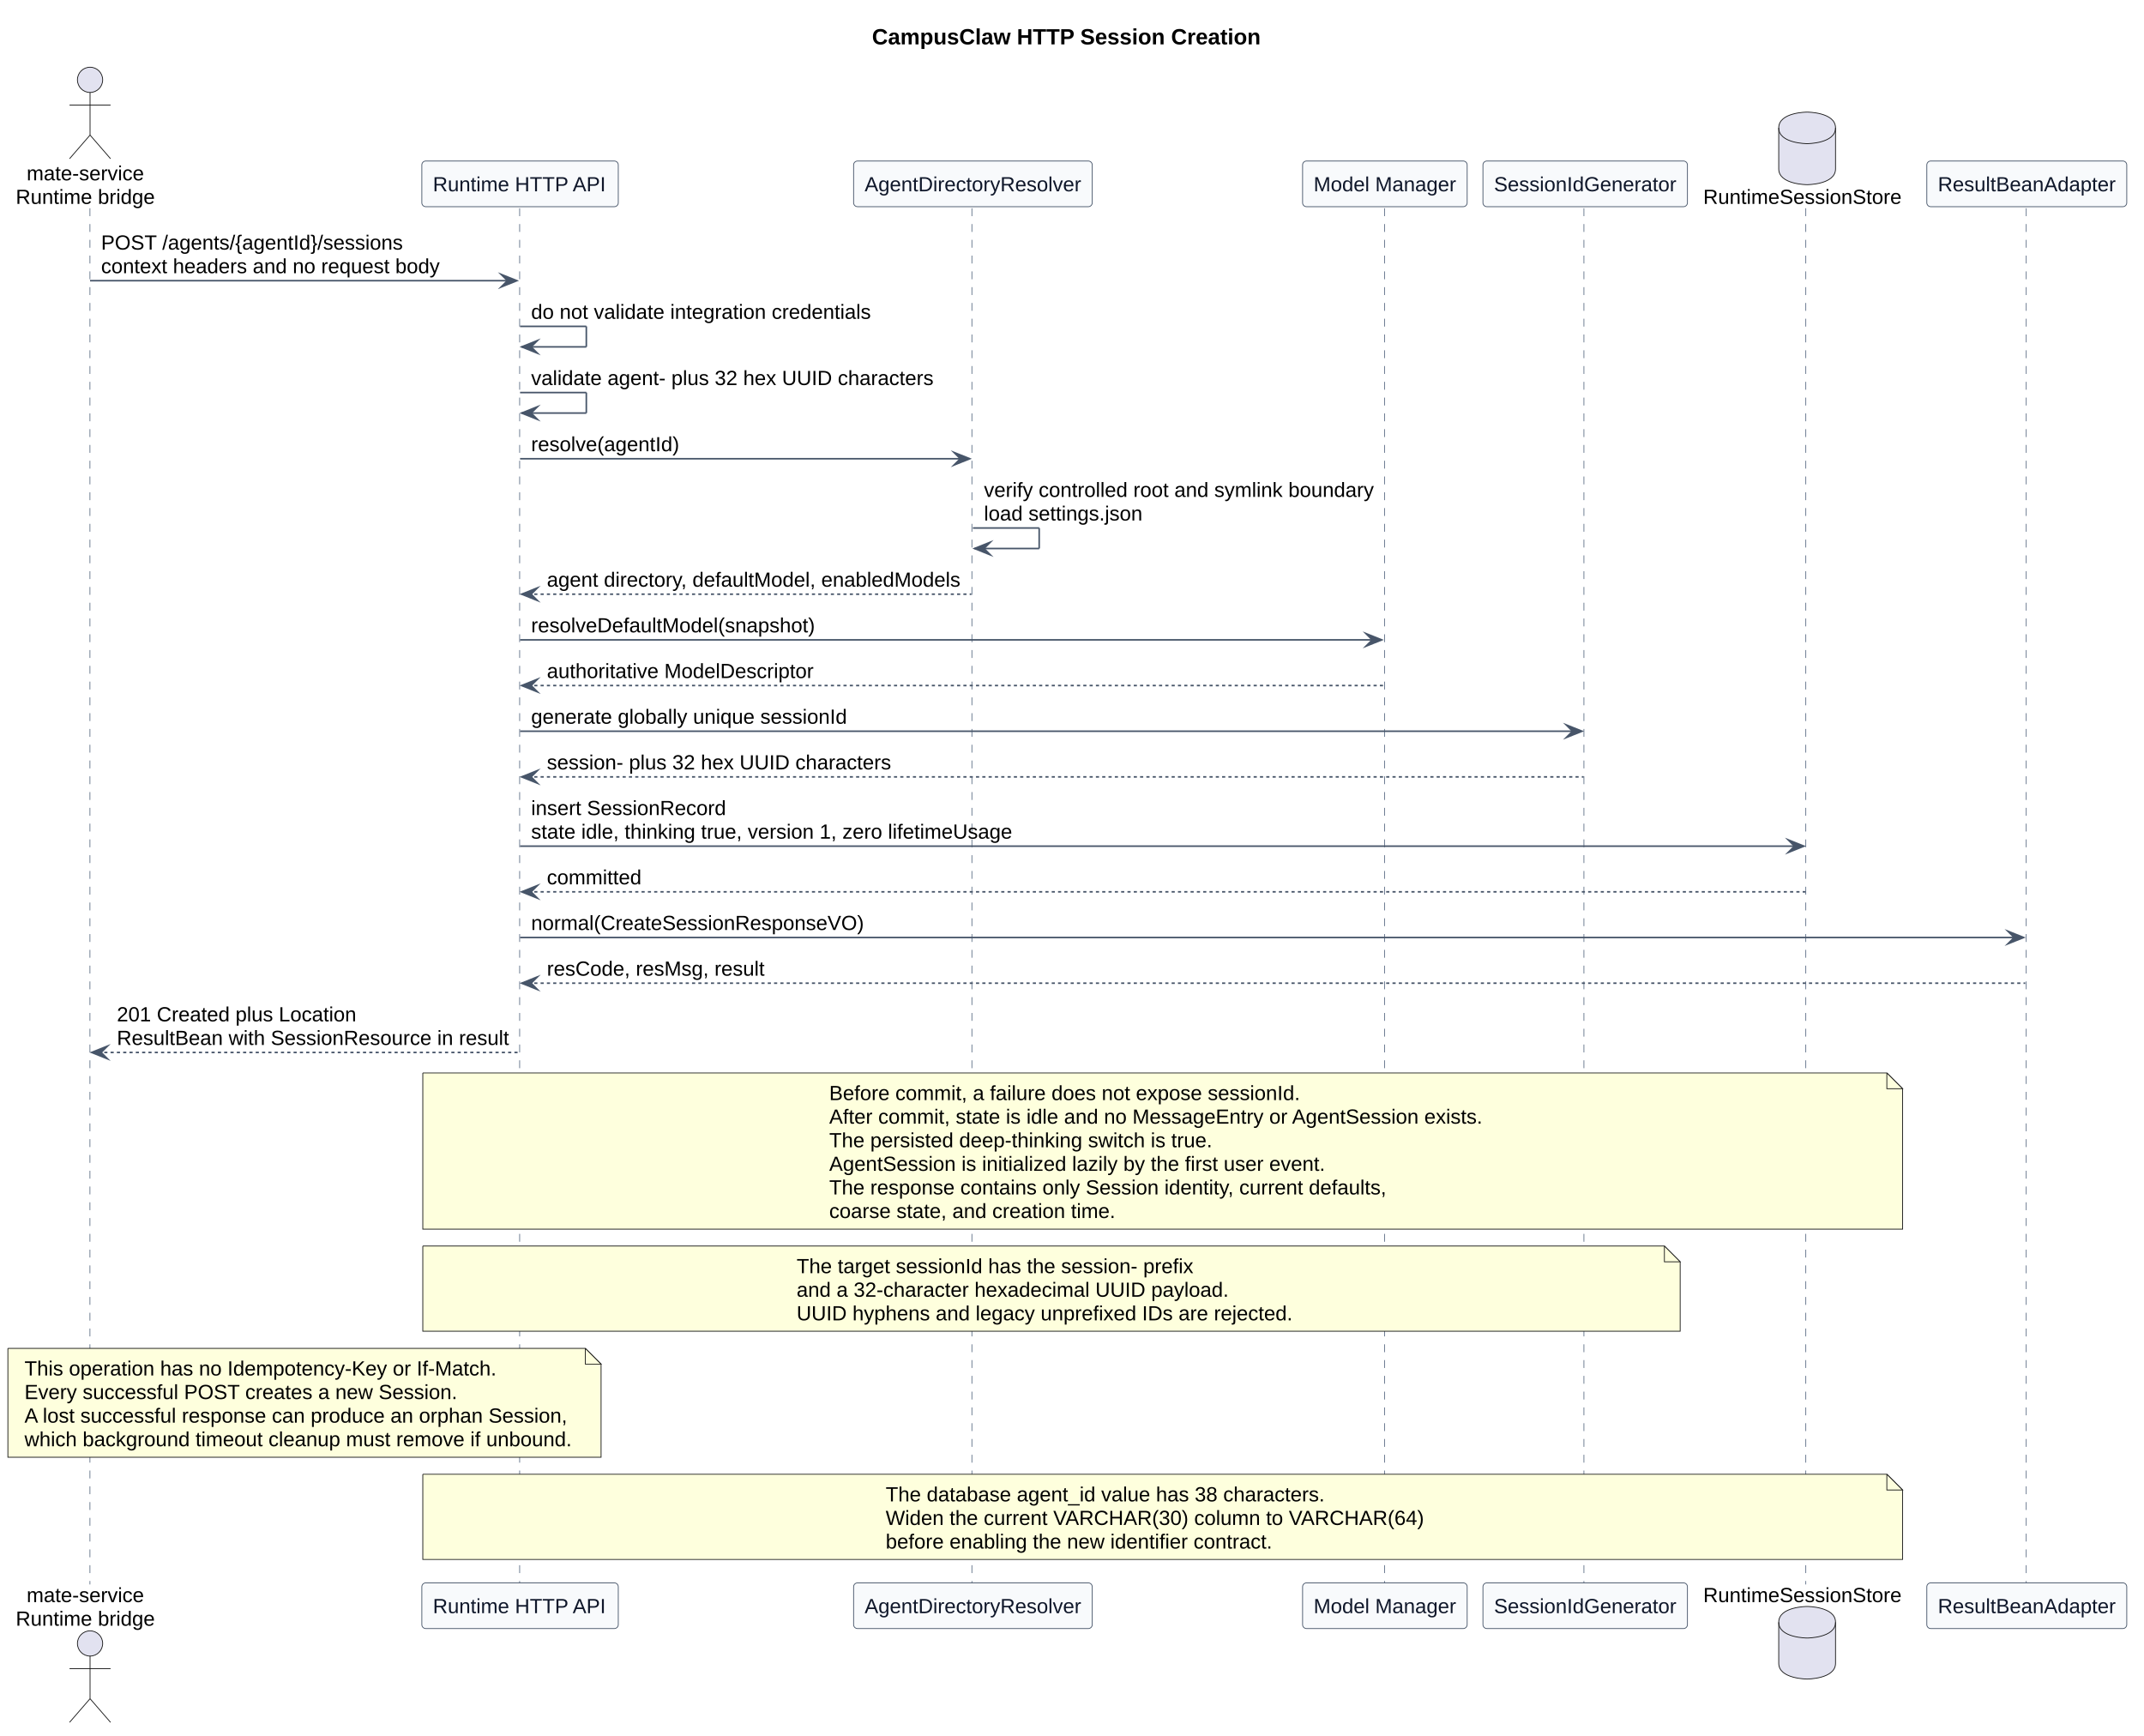
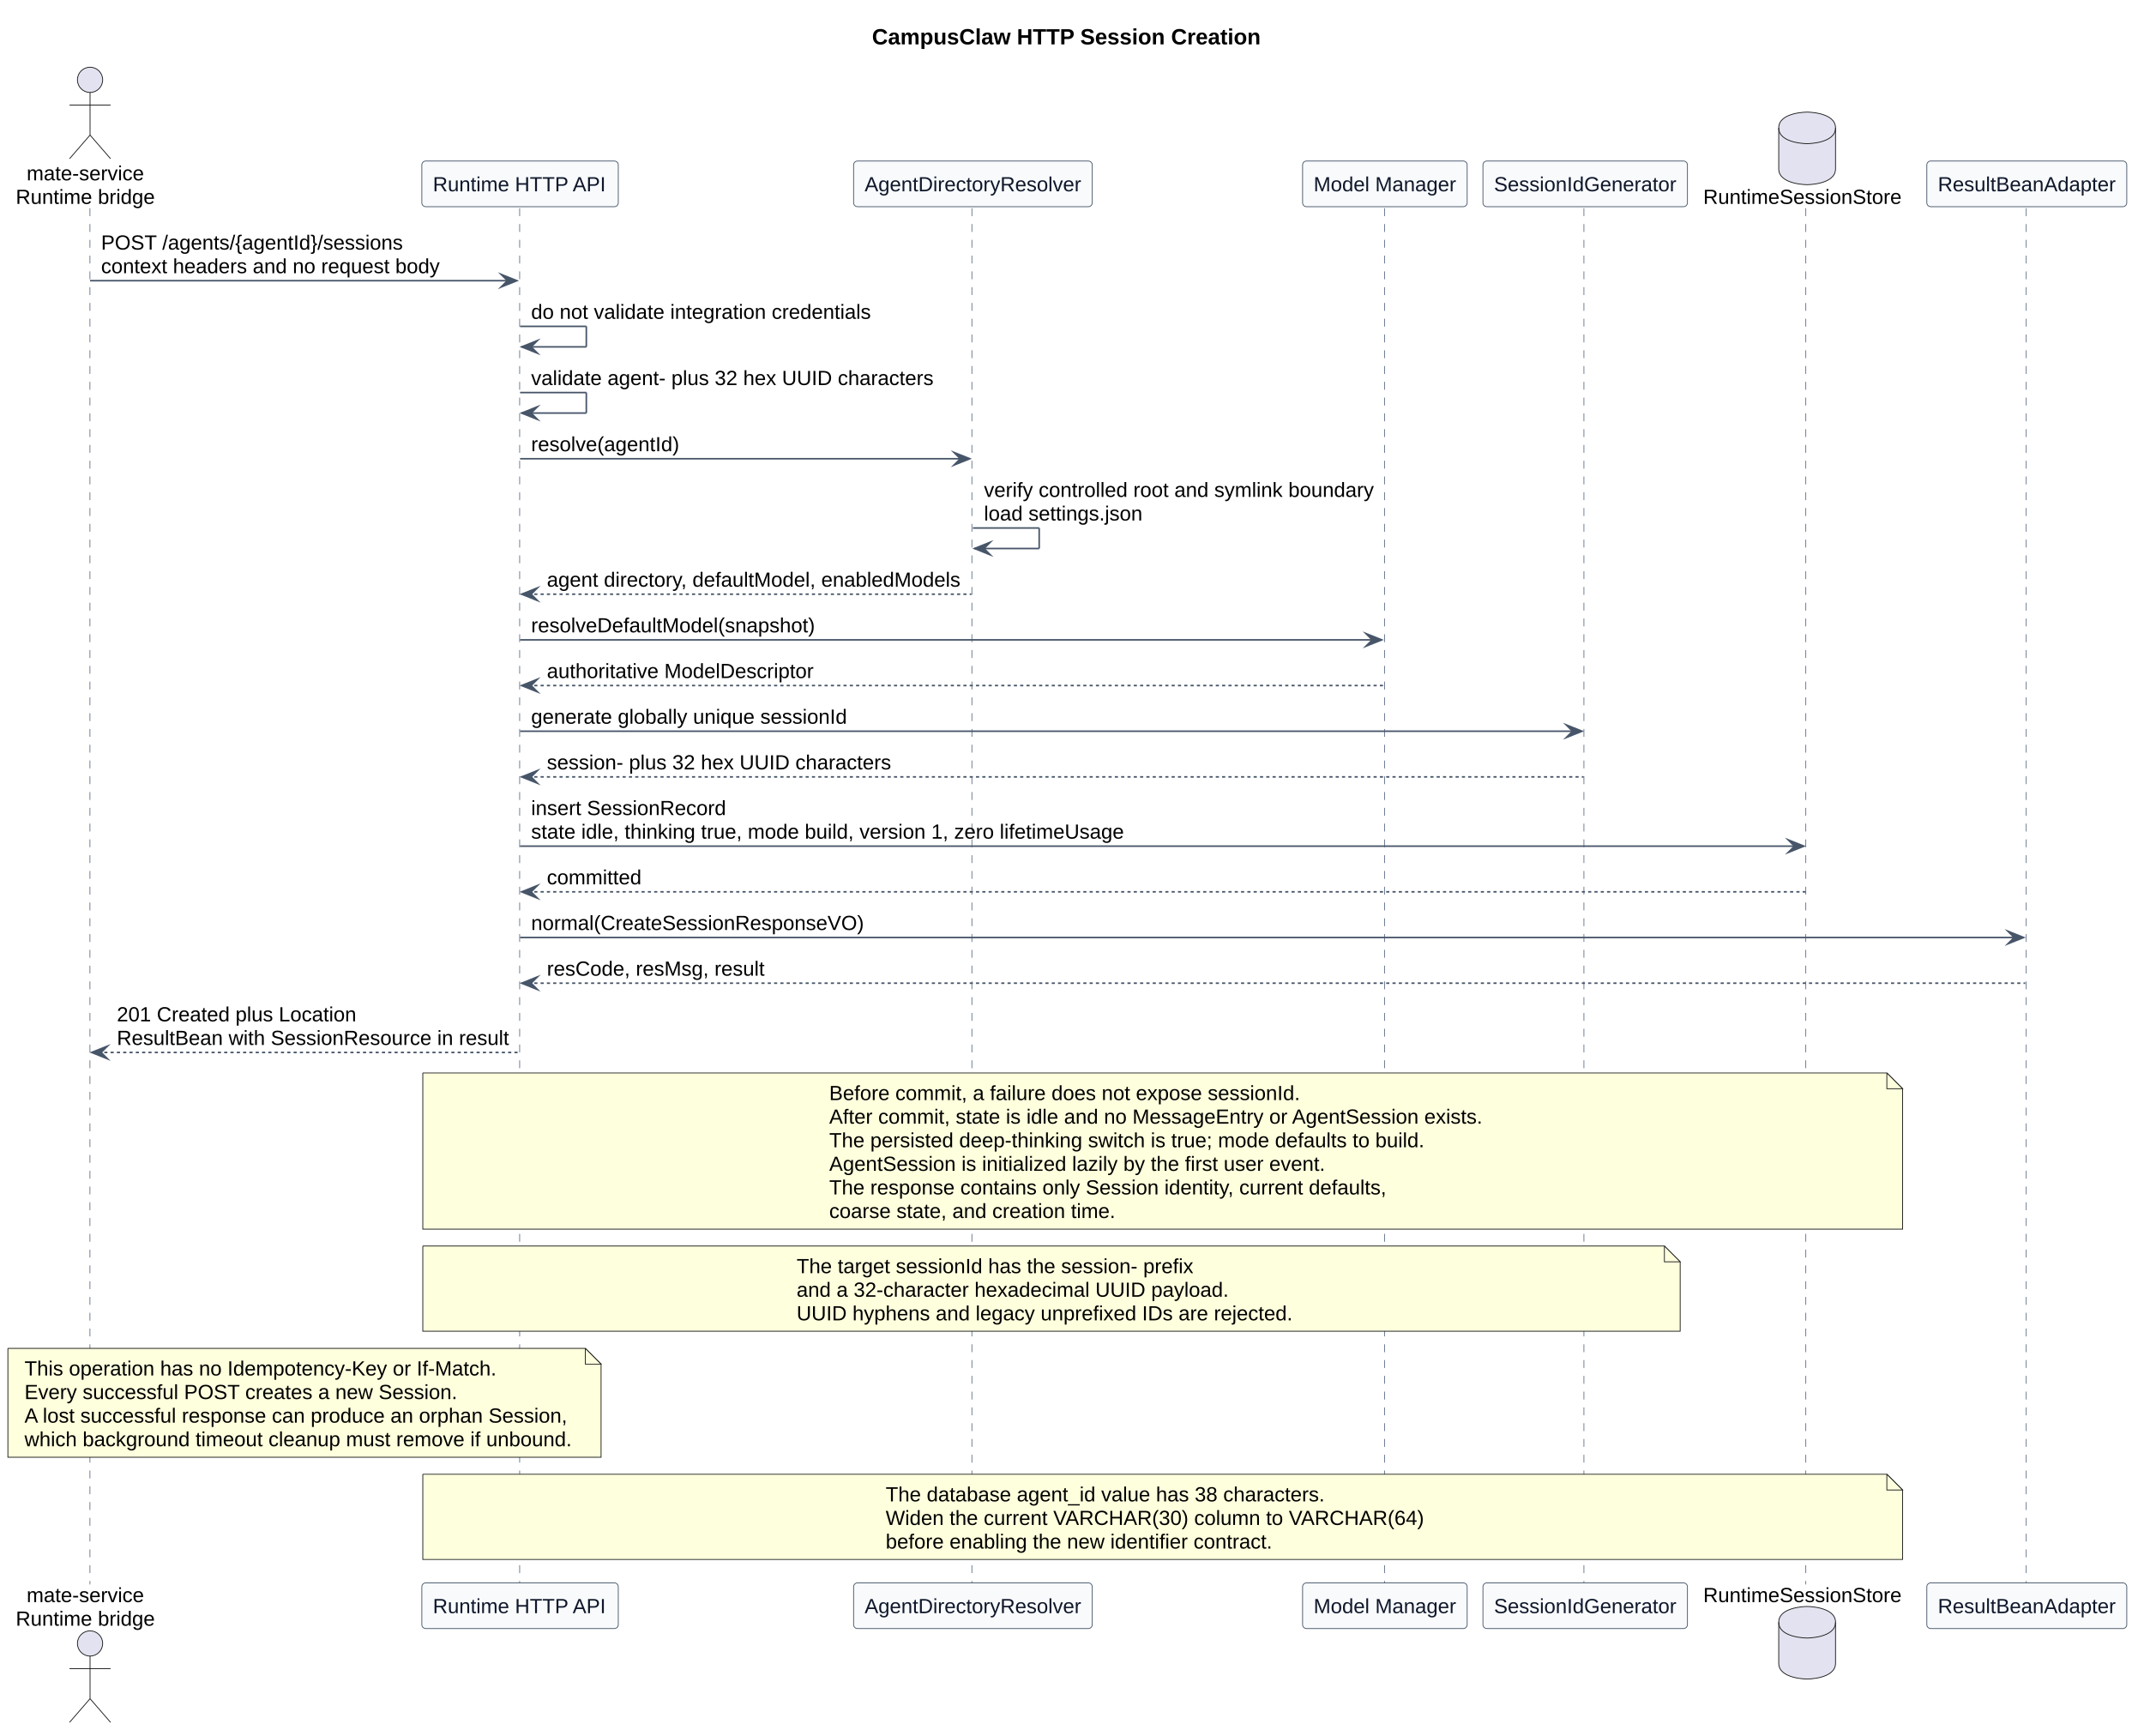
<svg xmlns="http://www.w3.org/2000/svg" contentStyleType="text/css" data-diagram-type="SEQUENCE" height="1100px" preserveAspectRatio="none" style="width:1359px;height:1100px;background:#FFFFFF;" version="1.1" viewBox="0 0 1359 1100" width="1359px" zoomAndPan="magnify">
  <defs />
  <g>
    <g class="title" data-source-line="1">
      <text fill="#000000" font-family="Arial" font-size="14" font-weight="700" lengthAdjust="spacing" textLength="246.606" x="552.734" y="28.132">CampusClaw HTTP Session Creation</text>
    </g>
    <g class="participant-lifeline" data-entity-uid="part1" data-qualified-name="Mate" data-source-line="39" id="part1-lifeline">
      <g>
        <rect fill="#000000" fill-opacity="0" height="872.206" width="8" x="53.078" y="131.996" />
        <line style="stroke:#64748B;stroke-width:0.5;stroke-dasharray:5,5;" x1="57" x2="57" y1="131.996" y2="1004.202" />
      </g>
    </g>
    <g class="participant-lifeline" data-entity-uid="part2" data-qualified-name="API" data-source-line="40" id="part2-lifeline">
      <g>
        <rect fill="#000000" fill-opacity="0" height="872.206" width="8" x="325.646" y="131.996" />
        <line style="stroke:#64748B;stroke-width:0.5;stroke-dasharray:5,5;" x1="329.383" x2="329.383" y1="131.996" y2="1004.202" />
      </g>
    </g>
    <g class="participant-lifeline" data-entity-uid="part3" data-qualified-name="Resolver" data-source-line="41" id="part3-lifeline">
      <g>
        <rect fill="#000000" fill-opacity="0" height="872.206" width="8" x="612.699" y="131.996" />
        <line style="stroke:#64748B;stroke-width:0.5;stroke-dasharray:5,5;" x1="616.062" x2="616.062" y1="131.996" y2="1004.202" />
      </g>
    </g>
    <g class="participant-lifeline" data-entity-uid="part4" data-qualified-name="Models" data-source-line="42" id="part4-lifeline">
      <g>
        <rect fill="#000000" fill-opacity="0" height="872.206" width="8" x="873.82" y="131.996" />
        <line style="stroke:#64748B;stroke-width:0.5;stroke-dasharray:5,5;" x1="877.656" x2="877.656" y1="131.996" y2="1004.202" />
      </g>
    </g>
    <g class="participant-lifeline" data-entity-uid="part5" data-qualified-name="Ids" data-source-line="43" id="part5-lifeline">
      <g>
        <rect fill="#000000" fill-opacity="0" height="872.206" width="8" x="1000.795" y="131.996" />
        <line style="stroke:#64748B;stroke-width:0.5;stroke-dasharray:5,5;" x1="1003.983" x2="1003.983" y1="131.996" y2="1004.202" />
      </g>
    </g>
    <g class="participant-lifeline" data-entity-uid="part6" data-qualified-name="Store" data-source-line="44" id="part6-lifeline">
      <g>
        <rect fill="#000000" fill-opacity="0" height="872.206" width="8" x="1141.47" y="131.996" />
        <line style="stroke:#64748B;stroke-width:0.5;stroke-dasharray:5,5;" x1="1144.606" x2="1144.606" y1="131.996" y2="1004.202" />
      </g>
    </g>
    <g class="participant-lifeline" data-entity-uid="part7" data-qualified-name="ResultAdapter" data-source-line="45" id="part7-lifeline">
      <g>
        <rect fill="#000000" fill-opacity="0" height="872.206" width="8" x="1280.704" y="131.996" />
        <line style="stroke:#64748B;stroke-width:0.5;stroke-dasharray:5,5;" x1="1284.334" x2="1284.334" y1="131.996" y2="1004.202" />
      </g>
    </g>
    <g class="participant participant-head" data-entity-uid="part1" data-qualified-name="Mate" data-source-line="39" id="part1-head">
      <text fill="#000000" font-family="Arial" font-size="13" lengthAdjust="spacing" textLength="74.407" x="16.875" y="114.293">mate-service</text>
      <text fill="#000000" font-family="Arial" font-size="13" lengthAdjust="spacing" textLength="88.156" x="10" y="129.241">Runtime bridge</text>
      <ellipse cx="57.078" cy="50.599" fill="#E2E2F0" rx="8" ry="8" style="stroke:#181818;stroke-width:0.5;" />
      <path d="M57.078,58.599 L57.078,85.599 M44.078,66.599 L70.078,66.599 M57.078,85.599 L44.078,100.599 M57.078,85.599 L70.078,100.599" fill="none" style="stroke:#181818;stroke-width:0.5;" />
    </g>
    <g class="participant participant-tail" data-entity-uid="part1" data-qualified-name="Mate" data-source-line="39" id="part1-tail">
      <text fill="#000000" font-family="Arial" font-size="13" lengthAdjust="spacing" textLength="74.407" x="16.875" y="1015.395">mate-service</text>
      <text fill="#000000" font-family="Arial" font-size="13" lengthAdjust="spacing" textLength="88.156" x="10" y="1030.344">Runtime bridge</text>
      <ellipse cx="57.078" cy="1041.599" fill="#E2E2F0" rx="8" ry="8" style="stroke:#181818;stroke-width:0.5;" />
      <path d="M57.078,1049.599 L57.078,1076.599 M44.078,1057.599 L70.078,1057.599 M57.078,1076.599 L44.078,1091.599 M57.078,1076.599 L70.078,1091.599" fill="none" style="stroke:#181818;stroke-width:0.5;" />
    </g>
    <g class="participant participant-head" data-entity-uid="part2" data-qualified-name="API" data-source-line="40" id="part2-head">
      <rect fill="#F8FAFC" height="28.949" rx="2.5" ry="2.5" style="stroke:#475569;stroke-width:0.5;" width="124.525" x="267.383" y="102.047" />
      <text fill="#0F172A" font-family="Arial" font-size="13" lengthAdjust="spacing" textLength="110.525" x="274.383" y="121.241">Runtime HTTP API</text>
    </g>
    <g class="participant participant-tail" data-entity-uid="part2" data-qualified-name="API" data-source-line="40" id="part2-tail">
      <rect fill="#F8FAFC" height="28.949" rx="2.5" ry="2.5" style="stroke:#475569;stroke-width:0.5;" width="124.525" x="267.383" y="1003.202" />
      <text fill="#0F172A" font-family="Arial" font-size="13" lengthAdjust="spacing" textLength="110.525" x="274.383" y="1022.395">Runtime HTTP API</text>
    </g>
    <g class="participant participant-head" data-entity-uid="part3" data-qualified-name="Resolver" data-source-line="41" id="part3-head">
      <rect fill="#F8FAFC" height="28.949" rx="2.5" ry="2.5" style="stroke:#475569;stroke-width:0.5;" width="151.274" x="541.062" y="102.047" />
      <text fill="#0F172A" font-family="Arial" font-size="13" lengthAdjust="spacing" textLength="137.274" x="548.062" y="121.241">AgentDirectoryResolver</text>
    </g>
    <g class="participant participant-tail" data-entity-uid="part3" data-qualified-name="Resolver" data-source-line="41" id="part3-tail">
      <rect fill="#F8FAFC" height="28.949" rx="2.5" ry="2.5" style="stroke:#475569;stroke-width:0.5;" width="151.274" x="541.062" y="1003.202" />
      <text fill="#0F172A" font-family="Arial" font-size="13" lengthAdjust="spacing" textLength="137.274" x="548.062" y="1022.395">AgentDirectoryResolver</text>
    </g>
    <g class="participant participant-head" data-entity-uid="part4" data-qualified-name="Models" data-source-line="42" id="part4-head">
      <rect fill="#F8FAFC" height="28.949" rx="2.5" ry="2.5" style="stroke:#475569;stroke-width:0.5;" width="104.327" x="825.656" y="102.047" />
      <text fill="#0F172A" font-family="Arial" font-size="13" lengthAdjust="spacing" textLength="90.327" x="832.656" y="121.241">Model Manager</text>
    </g>
    <g class="participant participant-tail" data-entity-uid="part4" data-qualified-name="Models" data-source-line="42" id="part4-tail">
      <rect fill="#F8FAFC" height="28.949" rx="2.5" ry="2.5" style="stroke:#475569;stroke-width:0.5;" width="104.327" x="825.656" y="1003.202" />
      <text fill="#0F172A" font-family="Arial" font-size="13" lengthAdjust="spacing" textLength="90.327" x="832.656" y="1022.395">Model Manager</text>
    </g>
    <g class="participant participant-head" data-entity-uid="part5" data-qualified-name="Ids" data-source-line="43" id="part5-head">
      <rect fill="#F8FAFC" height="28.949" rx="2.5" ry="2.5" style="stroke:#475569;stroke-width:0.5;" width="129.623" x="939.983" y="102.047" />
      <text fill="#0F172A" font-family="Arial" font-size="13" lengthAdjust="spacing" textLength="115.623" x="946.983" y="121.241">SessionIdGenerator</text>
    </g>
    <g class="participant participant-tail" data-entity-uid="part5" data-qualified-name="Ids" data-source-line="43" id="part5-tail">
      <rect fill="#F8FAFC" height="28.949" rx="2.5" ry="2.5" style="stroke:#475569;stroke-width:0.5;" width="129.623" x="939.983" y="1003.202" />
      <text fill="#0F172A" font-family="Arial" font-size="13" lengthAdjust="spacing" textLength="115.623" x="946.983" y="1022.395">SessionIdGenerator</text>
    </g>
    <g class="participant participant-head" data-entity-uid="part6" data-qualified-name="Store" data-source-line="44" id="part6-head">
      <text fill="#000000" font-family="Arial" font-size="13" lengthAdjust="spacing" textLength="125.728" x="1079.606" y="129.241">RuntimeSessionStore</text>
      <path d="M1127.47,81.047 C1127.47,71.047 1145.47,71.047 1145.47,71.047 C1145.47,71.047 1163.47,71.047 1163.47,81.047 L1163.47,107.047 C1163.47,117.047 1145.47,117.047 1145.47,117.047 C1145.47,117.047 1127.47,117.047 1127.47,107.047 L1127.47,81.047" fill="#E2E2F0" style="stroke:#181818;stroke-width:0.5;" />
      <path d="M1127.47,81.047 C1127.47,91.047 1145.47,91.047 1145.47,91.047 C1145.47,91.047 1163.47,91.047 1163.47,81.047" fill="none" style="stroke:#181818;stroke-width:0.5;" />
    </g>
    <g class="participant participant-tail" data-entity-uid="part6" data-qualified-name="Store" data-source-line="44" id="part6-tail">
      <text fill="#000000" font-family="Arial" font-size="13" lengthAdjust="spacing" textLength="125.728" x="1079.606" y="1015.395">RuntimeSessionStore</text>
      <path d="M1127.47,1028.15 C1127.47,1018.15 1145.47,1018.15 1145.47,1018.15 C1145.47,1018.15 1163.47,1018.15 1163.47,1028.15 L1163.47,1054.15 C1163.47,1064.15 1145.47,1064.15 1145.47,1064.15 C1145.47,1064.15 1127.47,1064.15 1127.47,1054.15 L1127.47,1028.15" fill="#E2E2F0" style="stroke:#181818;stroke-width:0.5;" />
      <path d="M1127.47,1028.15 C1127.47,1038.15 1145.47,1038.15 1145.47,1038.15 C1145.47,1038.15 1163.47,1038.15 1163.47,1028.15" fill="none" style="stroke:#181818;stroke-width:0.5;" />
    </g>
    <g class="participant participant-head" data-entity-uid="part7" data-qualified-name="ResultAdapter" data-source-line="45" id="part7-head">
      <rect fill="#F8FAFC" height="28.949" rx="2.5" ry="2.5" style="stroke:#475569;stroke-width:0.5;" width="126.741" x="1221.334" y="102.047" />
      <text fill="#0F172A" font-family="Arial" font-size="13" lengthAdjust="spacing" textLength="112.741" x="1228.334" y="121.241">ResultBeanAdapter</text>
    </g>
    <g class="participant participant-tail" data-entity-uid="part7" data-qualified-name="ResultAdapter" data-source-line="45" id="part7-tail">
      <rect fill="#F8FAFC" height="28.949" rx="2.5" ry="2.5" style="stroke:#475569;stroke-width:0.5;" width="126.741" x="1221.334" y="1003.202" />
      <text fill="#0F172A" font-family="Arial" font-size="13" lengthAdjust="spacing" textLength="112.741" x="1228.334" y="1022.395">ResultBeanAdapter</text>
    </g>
    <g class="message" data-entity-1="part1" data-entity-2="part2" data-source-line="47" id="msg1">
      <polygon fill="#475569" points="317.646,173.894,327.646,177.894,317.646,181.894,321.646,177.894" style="stroke:#475569;stroke-width:1;stroke-linejoin:miter;stroke-miterlimit:10;" />
      <line style="stroke:#475569;stroke-width:1;" x1="57.078" x2="323.646" y1="177.894" y2="177.894" />
      <text fill="#000000" font-family="Arial" font-size="13" lengthAdjust="spacing" textLength="191.509" x="64.078" y="158.19">POST /agents/{agentId}/sessions</text>
      <text fill="#000000" font-family="Arial" font-size="13" lengthAdjust="spacing" textLength="214.652" x="64.078" y="173.139">context headers and no request body</text>
    </g>
    <g class="message" data-entity-1="part2" data-entity-2="part2" data-source-line="48" id="msg2">
      <line style="stroke:#475569;stroke-width:1;" x1="329.646" x2="371.646" y1="206.842" y2="206.842" />
      <line style="stroke:#475569;stroke-width:1;" x1="371.646" x2="371.646" y1="206.842" y2="219.842" />
      <line style="stroke:#475569;stroke-width:1;" x1="330.646" x2="371.646" y1="219.842" y2="219.842" />
      <polygon fill="#475569" points="340.646,215.842,330.646,219.842,340.646,223.842,336.646,219.842" style="stroke:#475569;stroke-width:1;stroke-linejoin:miter;stroke-miterlimit:10;" />
      <text fill="#000000" font-family="Arial" font-size="13" lengthAdjust="spacing" textLength="215.363" x="336.646" y="202.087">do not validate integration credentials</text>
    </g>
    <g class="message" data-entity-1="part2" data-entity-2="part2" data-source-line="49" id="msg3">
      <line style="stroke:#475569;stroke-width:1;" x1="329.646" x2="371.646" y1="248.791" y2="248.791" />
      <line style="stroke:#475569;stroke-width:1;" x1="371.646" x2="371.646" y1="248.791" y2="261.791" />
      <line style="stroke:#475569;stroke-width:1;" x1="330.646" x2="371.646" y1="261.791" y2="261.791" />
      <polygon fill="#475569" points="340.646,257.791,330.646,261.791,340.646,265.791,336.646,261.791" style="stroke:#475569;stroke-width:1;stroke-linejoin:miter;stroke-miterlimit:10;" />
      <text fill="#000000" font-family="Arial" font-size="13" lengthAdjust="spacing" textLength="255.074" x="336.646" y="244.036">validate agent- plus 32 hex UUID characters</text>
    </g>
    <g class="message" data-entity-1="part2" data-entity-2="part3" data-source-line="50" id="msg4">
      <polygon fill="#475569" points="604.699,286.74,614.699,290.74,604.699,294.74,608.699,290.74" style="stroke:#475569;stroke-width:1;stroke-linejoin:miter;stroke-miterlimit:10;" />
      <line style="stroke:#475569;stroke-width:1;" x1="329.646" x2="610.699" y1="290.74" y2="290.74" />
      <text fill="#000000" font-family="Arial" font-size="13" lengthAdjust="spacing" textLength="93.939" x="336.646" y="285.985">resolve(agentId)</text>
    </g>
    <g class="message" data-entity-1="part3" data-entity-2="part3" data-source-line="51" id="msg5">
      <line style="stroke:#475569;stroke-width:1;" x1="616.699" x2="658.699" y1="334.637" y2="334.637" />
      <line style="stroke:#475569;stroke-width:1;" x1="658.699" x2="658.699" y1="334.637" y2="347.637" />
      <line style="stroke:#475569;stroke-width:1;" x1="617.699" x2="658.699" y1="347.637" y2="347.637" />
      <polygon fill="#475569" points="627.699,343.637,617.699,347.637,627.699,351.637,623.699,347.637" style="stroke:#475569;stroke-width:1;stroke-linejoin:miter;stroke-miterlimit:10;" />
      <text fill="#000000" font-family="Arial" font-size="13" lengthAdjust="spacing" textLength="247.121" x="623.699" y="314.934">verify controlled root and symlink boundary</text>
      <text fill="#000000" font-family="Arial" font-size="13" lengthAdjust="spacing" textLength="100.452" x="623.699" y="329.882">load settings.json</text>
    </g>
    <g class="message" data-entity-1="part3" data-entity-2="part2" data-source-line="52" id="msg6">
      <polygon fill="#475569" points="340.646,372.586,330.646,376.586,340.646,380.586,336.646,376.586" style="stroke:#475569;stroke-width:1;stroke-linejoin:miter;stroke-miterlimit:10;" />
      <line style="stroke:#475569;stroke-width:1;stroke-dasharray:2,2;" x1="334.646" x2="615.699" y1="376.586" y2="376.586" />
      <text fill="#000000" font-family="Arial" font-size="13" lengthAdjust="spacing" textLength="263.053" x="346.646" y="371.831">agent directory, defaultModel, enabledModels</text>
    </g>
    <g class="message" data-entity-1="part2" data-entity-2="part4" data-source-line="53" id="msg7">
      <polygon fill="#475569" points="865.82,401.535,875.82,405.535,865.82,409.535,869.82,405.535" style="stroke:#475569;stroke-width:1;stroke-linejoin:miter;stroke-miterlimit:10;" />
      <line style="stroke:#475569;stroke-width:1;" x1="329.646" x2="871.82" y1="405.535" y2="405.535" />
      <text fill="#000000" font-family="Arial" font-size="13" lengthAdjust="spacing" textLength="179.924" x="336.646" y="400.78">resolveDefaultModel(snapshot)</text>
    </g>
    <g class="message" data-entity-1="part4" data-entity-2="part2" data-source-line="54" id="msg8">
      <polygon fill="#475569" points="340.646,430.483,330.646,434.483,340.646,438.483,336.646,434.483" style="stroke:#475569;stroke-width:1;stroke-linejoin:miter;stroke-miterlimit:10;" />
      <line style="stroke:#475569;stroke-width:1;stroke-dasharray:2,2;" x1="334.646" x2="876.82" y1="434.483" y2="434.483" />
      <text fill="#000000" font-family="Arial" font-size="13" lengthAdjust="spacing" textLength="169.076" x="346.646" y="429.728">authoritative ModelDescriptor</text>
    </g>
    <g class="message" data-entity-1="part2" data-entity-2="part5" data-source-line="55" id="msg9">
      <polygon fill="#475569" points="992.795,459.432,1002.795,463.432,992.795,467.432,996.795,463.432" style="stroke:#475569;stroke-width:1;stroke-linejoin:miter;stroke-miterlimit:10;" />
      <line style="stroke:#475569;stroke-width:1;" x1="329.646" x2="998.795" y1="463.432" y2="463.432" />
      <text fill="#000000" font-family="Arial" font-size="13" lengthAdjust="spacing" textLength="200.199" x="336.646" y="458.677">generate globally unique sessionId</text>
    </g>
    <g class="message" data-entity-1="part5" data-entity-2="part2" data-source-line="56" id="msg10">
      <polygon fill="#475569" points="340.646,488.381,330.646,492.381,340.646,496.381,336.646,492.381" style="stroke:#475569;stroke-width:1;stroke-linejoin:miter;stroke-miterlimit:10;" />
      <line style="stroke:#475569;stroke-width:1;stroke-dasharray:2,2;" x1="334.646" x2="1003.795" y1="492.381" y2="492.381" />
      <text fill="#000000" font-family="Arial" font-size="13" lengthAdjust="spacing" textLength="218.201" x="346.646" y="487.626">session- plus 32 hex UUID characters</text>
    </g>
    <g class="message" data-entity-1="part2" data-entity-2="part6" data-source-line="57" id="msg11">
      <polygon fill="#475569" points="1133.47,532.278,1143.47,536.278,1133.47,540.278,1137.47,536.278" style="stroke:#475569;stroke-width:1;stroke-linejoin:miter;stroke-miterlimit:10;" />
      <line style="stroke:#475569;stroke-width:1;" x1="329.646" x2="1139.47" y1="536.278" y2="536.278" />
      <text fill="#000000" font-family="Arial" font-size="13" lengthAdjust="spacing" textLength="123.557" x="336.646" y="516.575">insert SessionRecord</text>
-       <text fill="#000000" font-family="Arial" font-size="13" lengthAdjust="spacing" textLength="304.929" x="336.646" y="531.523">state idle, thinking true, version 1, zero lifetimeUsage</text>
+       <text fill="#000000" font-family="Arial" font-size="13" lengthAdjust="spacing" textLength="375.75" x="336.646" y="531.523">state idle, thinking true, mode build, version 1, zero lifetimeUsage</text>
    </g>
    <g class="message" data-entity-1="part6" data-entity-2="part2" data-source-line="58" id="msg12">
      <polygon fill="#475569" points="340.646,561.227,330.646,565.227,340.646,569.227,336.646,565.227" style="stroke:#475569;stroke-width:1;stroke-linejoin:miter;stroke-miterlimit:10;" />
      <line style="stroke:#475569;stroke-width:1;stroke-dasharray:2,2;" x1="334.646" x2="1144.47" y1="565.227" y2="565.227" />
      <text fill="#000000" font-family="Arial" font-size="13" lengthAdjust="spacing" textLength="59.96" x="346.646" y="560.472">committed</text>
    </g>
    <g class="message" data-entity-1="part2" data-entity-2="part7" data-source-line="59" id="msg13">
      <polygon fill="#475569" points="1272.704,590.176,1282.704,594.176,1272.704,598.176,1276.704,594.176" style="stroke:#475569;stroke-width:1;stroke-linejoin:miter;stroke-miterlimit:10;" />
      <line style="stroke:#475569;stroke-width:1;" x1="329.646" x2="1278.704" y1="594.176" y2="594.176" />
      <text fill="#000000" font-family="Arial" font-size="13" lengthAdjust="spacing" textLength="210.983" x="336.646" y="589.421">normal(CreateSessionResponseVO)</text>
    </g>
    <g class="message" data-entity-1="part7" data-entity-2="part2" data-source-line="60" id="msg14">
      <polygon fill="#475569" points="340.646,619.125,330.646,623.125,340.646,627.125,336.646,623.125" style="stroke:#475569;stroke-width:1;stroke-linejoin:miter;stroke-miterlimit:10;" />
      <line style="stroke:#475569;stroke-width:1;stroke-dasharray:2,2;" x1="334.646" x2="1283.704" y1="623.125" y2="623.125" />
      <text fill="#000000" font-family="Arial" font-size="13" lengthAdjust="spacing" textLength="137.992" x="346.646" y="618.37">resCode, resMsg, result</text>
    </g>
    <g class="message" data-entity-1="part2" data-entity-2="part1" data-source-line="61" id="msg15">
      <polygon fill="#475569" points="68.078,663.022,58.078,667.022,68.078,671.022,64.078,667.022" style="stroke:#475569;stroke-width:1;stroke-linejoin:miter;stroke-miterlimit:10;" />
      <line style="stroke:#475569;stroke-width:1;stroke-dasharray:2,2;" x1="62.078" x2="328.646" y1="667.022" y2="667.022" />
      <text fill="#000000" font-family="Arial" font-size="13" lengthAdjust="spacing" textLength="151.773" x="74.078" y="647.318">201 Created plus Location</text>
      <text fill="#000000" font-family="Arial" font-size="13" lengthAdjust="spacing" textLength="248.568" x="74.078" y="662.267">ResultBean with SessionResource in result</text>
    </g>
    <path d="M268,680.022 L268,779.022 L1206,779.022 L1206,690.022 L1196,680.022 L268,680.022" fill="#FEFFDD" style="stroke:#181818;stroke-width:0.5;" />
    <path d="M1196,680.022 L1196,690.022 L1206,690.022 L1196,680.022" fill="#FEFFDD" style="stroke:#181818;stroke-width:0.5;" />
    <text fill="#000000" font-family="Arial" font-size="13" lengthAdjust="spacing" textLength="298.435" x="525.604" y="697.216">Before commit, a failure does not expose sessionId.</text>
    <text fill="#000000" font-family="Arial" font-size="13" lengthAdjust="spacing" textLength="414.743" x="525.604" y="712.165">After commit, state is idle and no MessageEntry or AgentSession exists.</text>
-     <text fill="#000000" font-family="Arial" font-size="13" lengthAdjust="spacing" textLength="242.785" x="525.604" y="727.113">The persisted deep-thinking switch is true.</text>
+     <text fill="#000000" font-family="Arial" font-size="13" lengthAdjust="spacing" textLength="377.203" x="525.604" y="727.113">The persisted deep-thinking switch is true; mode defaults to build.</text>
    <text fill="#000000" font-family="Arial" font-size="13" lengthAdjust="spacing" textLength="314.317" x="525.604" y="742.062">AgentSession is initialized lazily by the first user event.</text>
    <text fill="#000000" font-family="Arial" font-size="13" lengthAdjust="spacing" textLength="354.085" x="525.604" y="757.011">The response contains only Session identity, current defaults,</text>
    <text fill="#000000" font-family="Arial" font-size="13" lengthAdjust="spacing" textLength="181.372" x="525.604" y="771.96">coarse state, and creation time.</text>
    <path d="M268,789.714 L268,843.714 L1065,843.714 L1065,799.714 L1055,789.714 L268,789.714" fill="#FEFFDD" style="stroke:#181818;stroke-width:0.5;" />
    <path d="M1055,789.714 L1055,799.714 L1065,799.714 L1055,789.714" fill="#FEFFDD" style="stroke:#181818;stroke-width:0.5;" />
    <text fill="#000000" font-family="Arial" font-size="13" lengthAdjust="spacing" textLength="251.462" x="504.943" y="806.908">The target sessionId has the session- prefix</text>
    <text fill="#000000" font-family="Arial" font-size="13" lengthAdjust="spacing" textLength="273.87" x="504.943" y="821.857">and a 32-character hexadecimal UUID payload.</text>
    <text fill="#000000" font-family="Arial" font-size="13" lengthAdjust="spacing" textLength="314.336" x="504.943" y="836.806">UUID hyphens and legacy unprefixed IDs are rejected.</text>
    <path d="M5,854.561 L5,923.561 L381,923.561 L381,864.561 L371,854.561 L5,854.561" fill="#FEFFDD" style="stroke:#181818;stroke-width:0.5;" />
    <path d="M371,854.561 L371,864.561 L381,864.561 L371,854.561" fill="#FEFFDD" style="stroke:#181818;stroke-width:0.5;" />
    <text fill="#000000" font-family="Arial" font-size="13" lengthAdjust="spacing" textLength="299.146" x="15.521" y="871.754">This operation has no Idempotency-Key or If-Match.</text>
    <text fill="#000000" font-family="Arial" font-size="13" lengthAdjust="spacing" textLength="274.555" x="15.521" y="886.703">Every successful POST creates a new Session.</text>
    <text fill="#000000" font-family="Arial" font-size="13" lengthAdjust="spacing" textLength="344.703" x="15.521" y="901.652">A lost successful response can produce an orphan Session,</text>
    <text fill="#000000" font-family="Arial" font-size="13" lengthAdjust="spacing" textLength="346.868" x="15.521" y="916.601">which background timeout cleanup must remove if unbound.</text>
    <path d="M268,934.356 L268,988.356 L1206,988.356 L1206,944.356 L1196,934.356 L268,934.356" fill="#FEFFDD" style="stroke:#181818;stroke-width:0.5;" />
    <path d="M1196,934.356 L1196,944.356 L1206,944.356 L1196,934.356" fill="#FEFFDD" style="stroke:#181818;stroke-width:0.5;" />
    <text fill="#000000" font-family="Arial" font-size="13" lengthAdjust="spacing" textLength="278.243" x="561.392" y="951.549">The database agent_id value has 38 characters.</text>
    <text fill="#000000" font-family="Arial" font-size="13" lengthAdjust="spacing" textLength="343.167" x="561.392" y="966.498">Widen the current VARCHAR(30) column to VARCHAR(64)</text>
    <text fill="#000000" font-family="Arial" font-size="13" lengthAdjust="spacing" textLength="244.988" x="561.392" y="981.447">before enabling the new identifier contract.</text>
  </g>
</svg>
